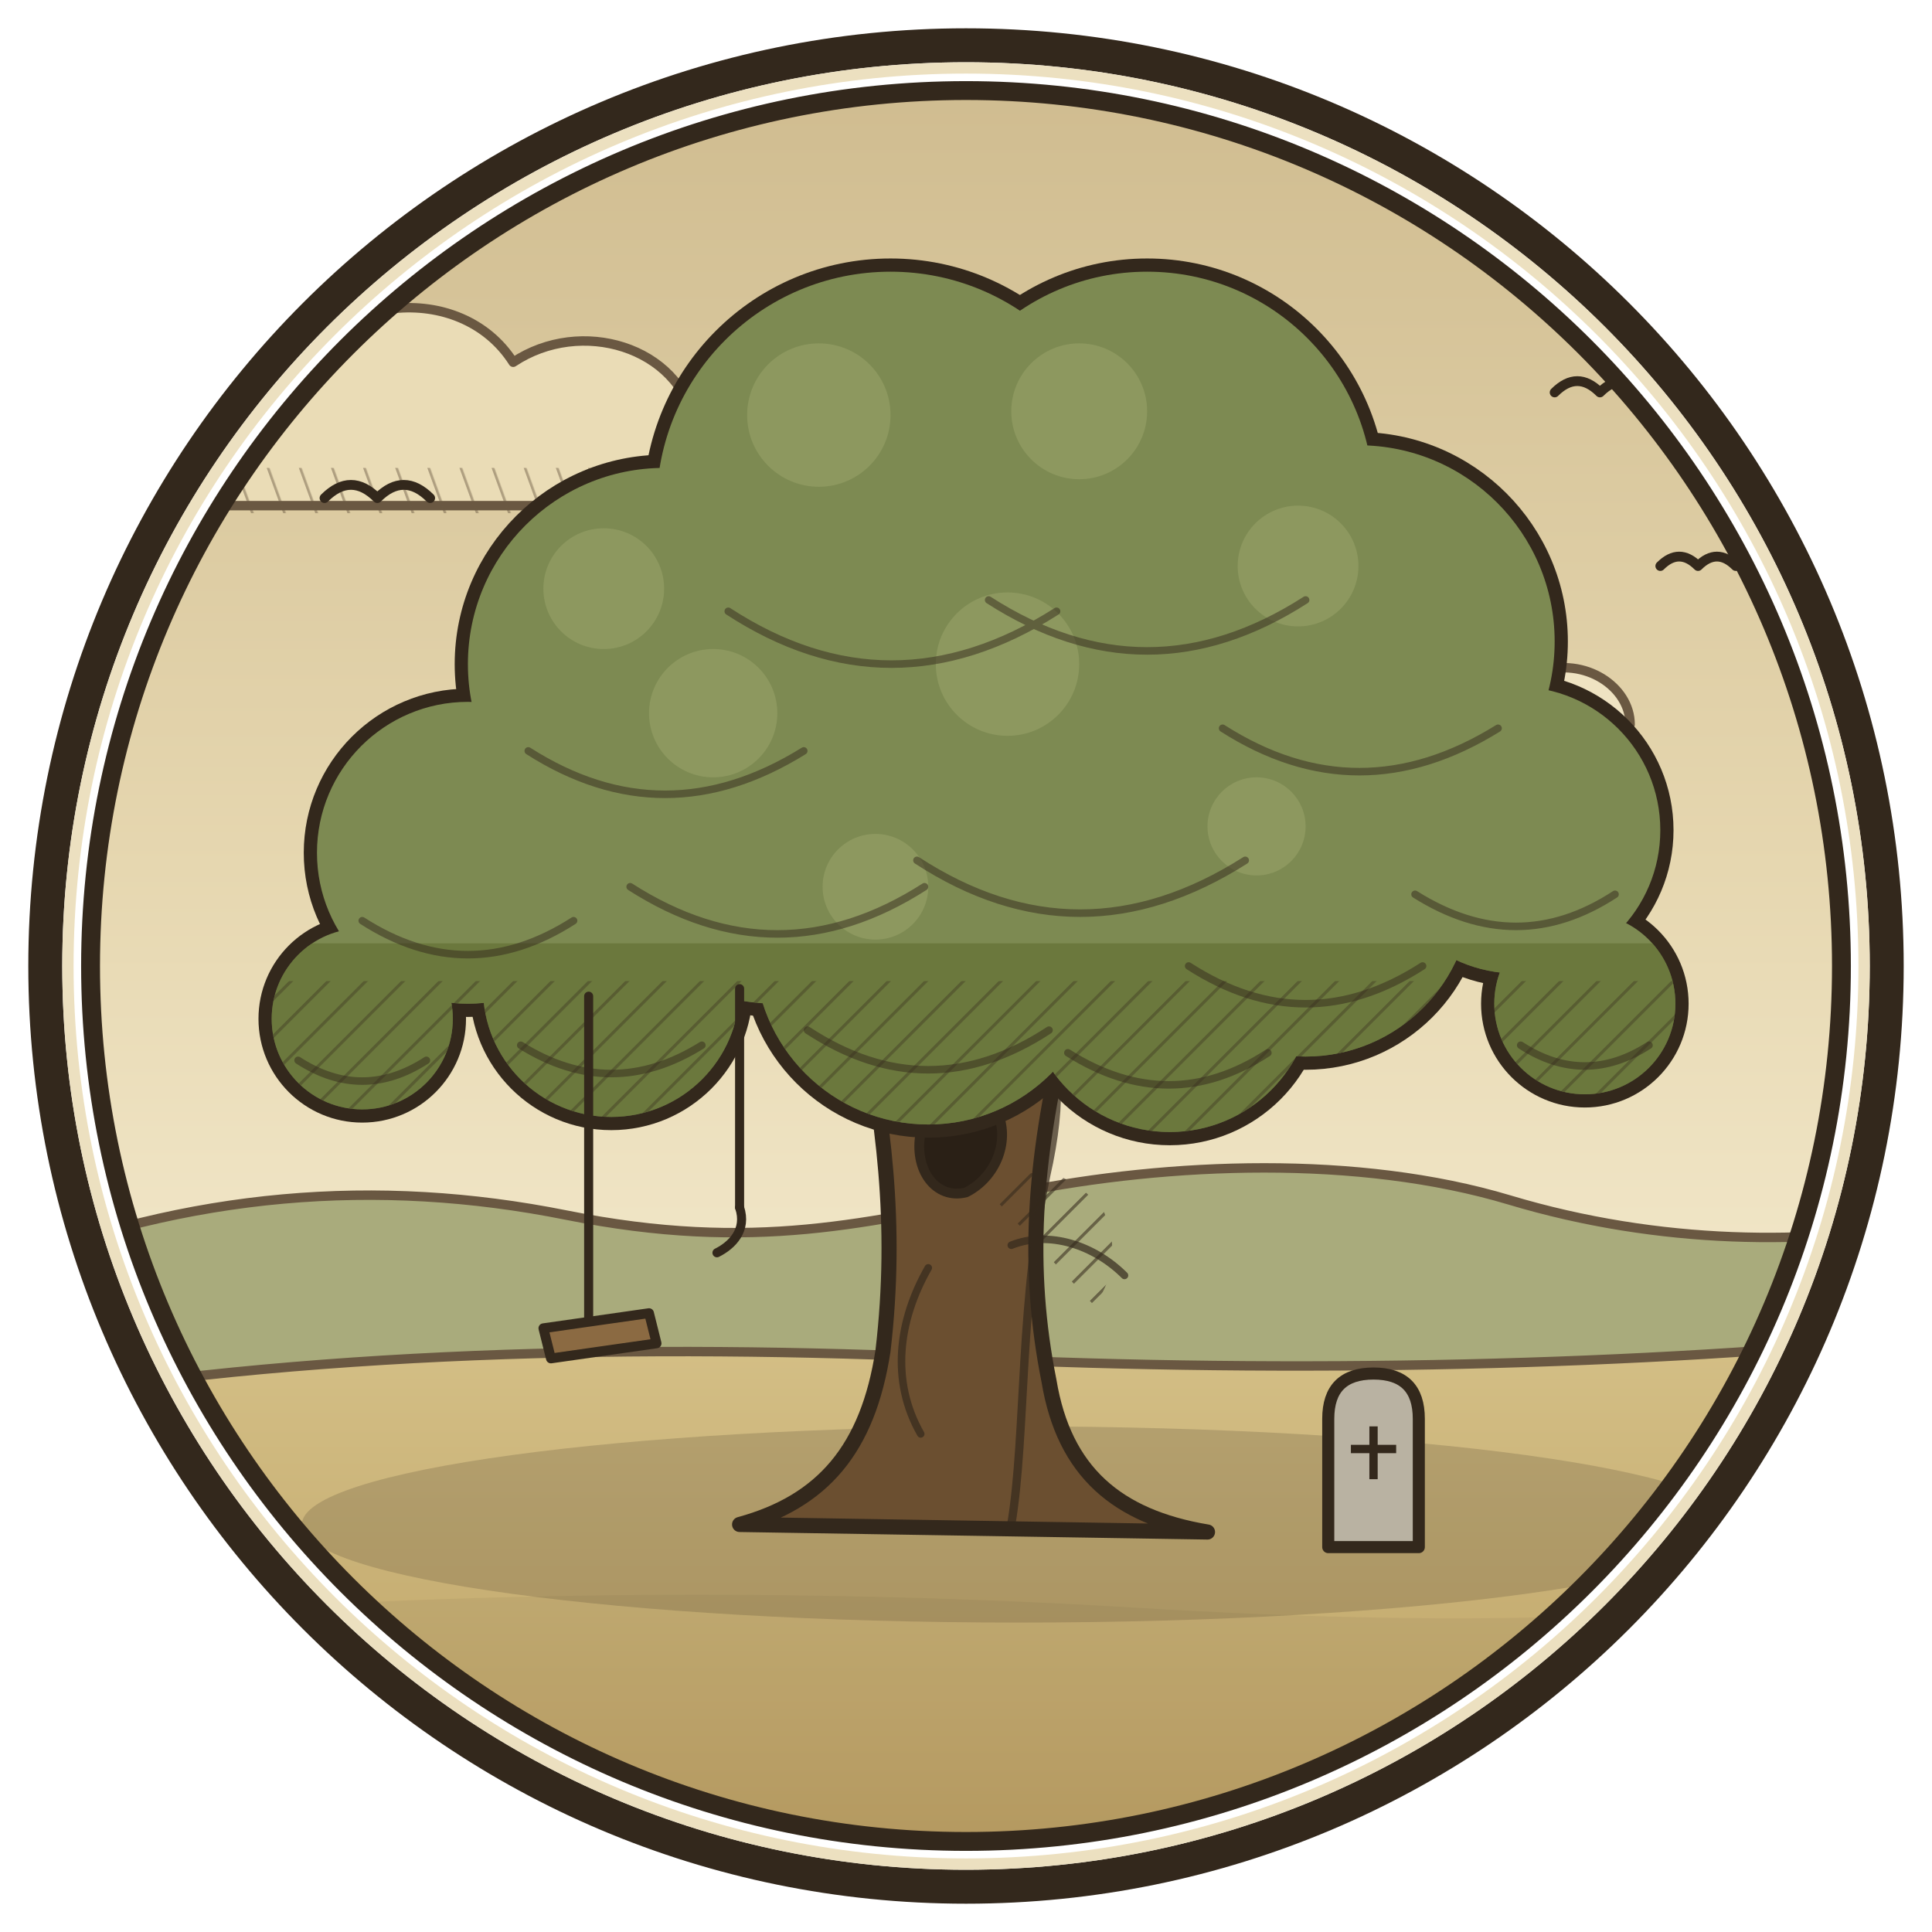
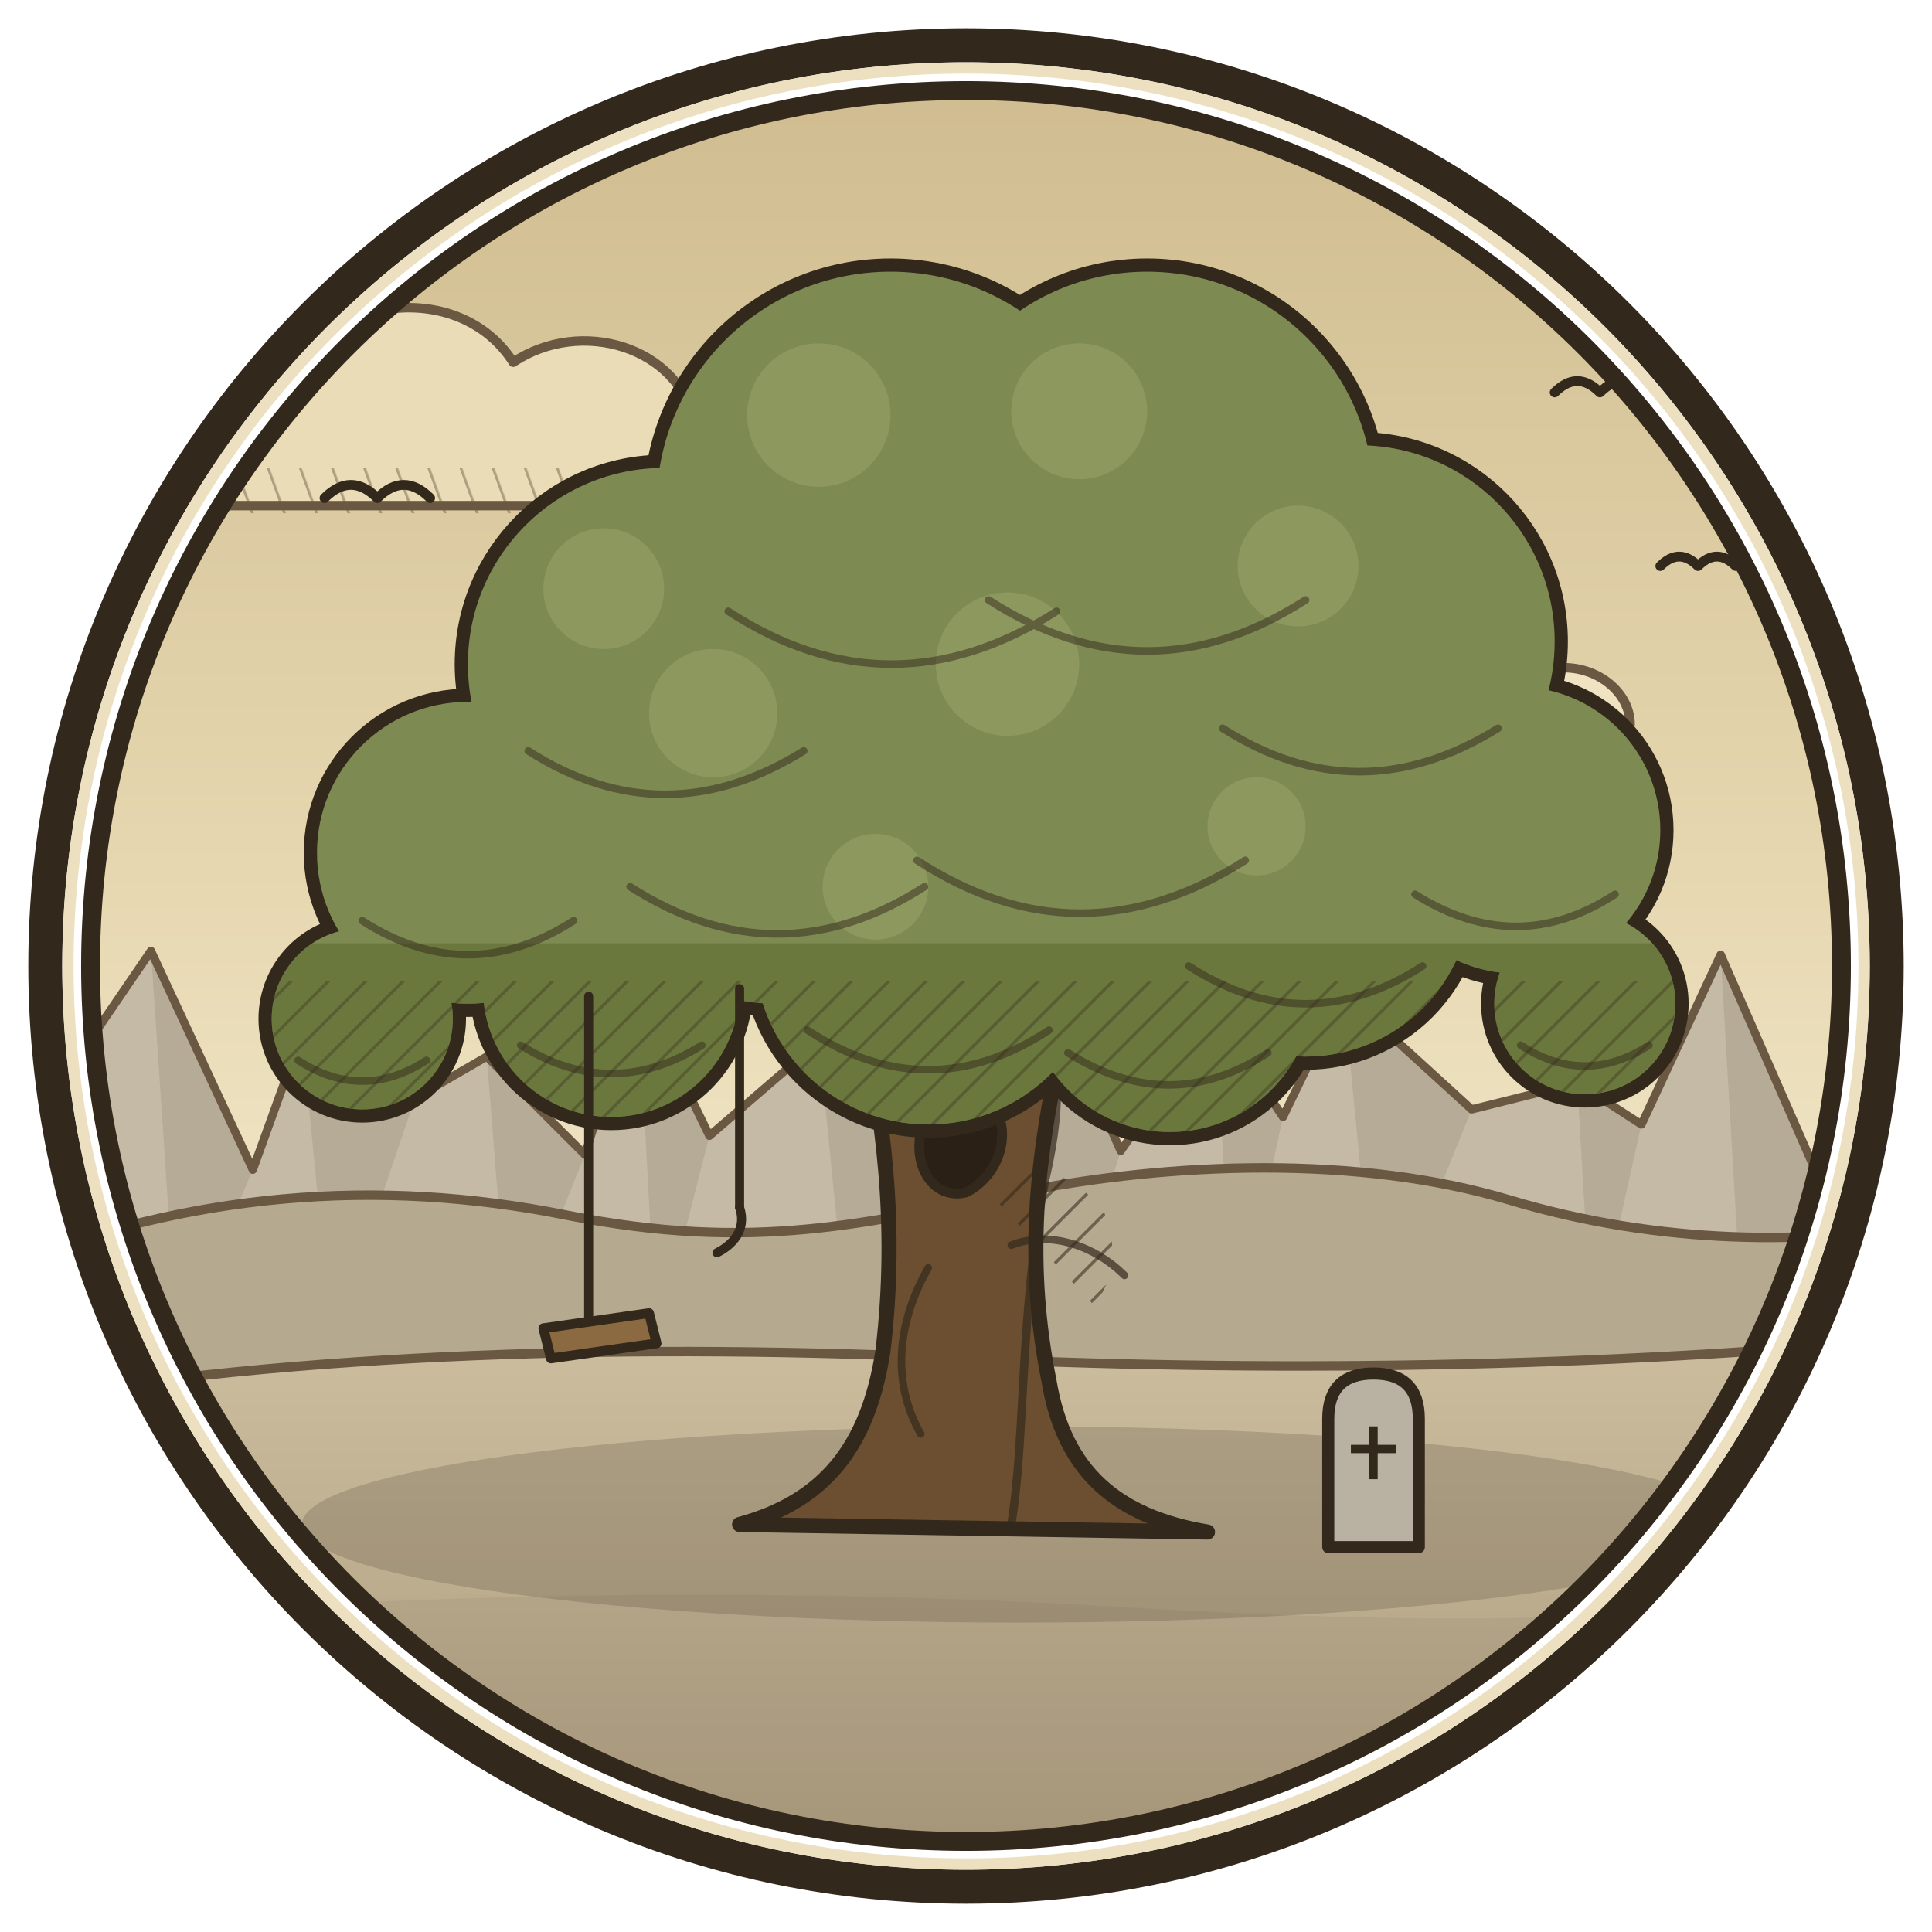
<svg xmlns="http://www.w3.org/2000/svg" viewBox="0 0 512 512">
  <defs>
    <clipPath id="disc">
      <circle cx="256" cy="256" r="232" />
    </clipPath>
    <linearGradient id="sky" x1="0" y1="0" x2="0" y2="1">
      <stop offset="0" stop-color="#cdb98c" />
      <stop offset="0.45" stop-color="#e6d7b0" />
      <stop offset="0.7" stop-color="#f3e9cc" />
    </linearGradient>
    <linearGradient id="field" x1="0" y1="0" x2="0" y2="1">
-       <stop offset="0" stop-color="#d4bf86" />
-       <stop offset="1" stop-color="#b89c5e" />
+       <stop offset="0" stop-color="#cbbd9e" />
+       <stop offset="1" stop-color="#a7977a" />
    </linearGradient>
    <pattern id="hatch" width="7" height="7" patternUnits="userSpaceOnUse" patternTransform="rotate(45)">
      <path d="M0 0v7" stroke="#33281c" stroke-width="1.6" opacity="0.55" />
    </pattern>
    <pattern id="hatch-sky" width="8" height="8" patternUnits="userSpaceOnUse" patternTransform="rotate(-20)">
      <path d="M0 0v8" stroke="#6a5842" stroke-width="1.4" opacity="0.45" />
    </pattern>
    <g id="crown">
      <circle cx="176" cy="176" r="52" />
      <circle cx="236" cy="134" r="62" />
      <circle cx="304" cy="132" r="60" />
      <circle cx="360" cy="170" r="52" />
      <circle cx="402" cy="220" r="38" />
      <circle cx="124" cy="226" r="40" />
      <circle cx="206" cy="210" r="56" />
      <circle cx="286" cy="200" r="62" />
      <circle cx="346" cy="236" r="44" />
      <circle cx="162" cy="262" r="34" />
      <circle cx="246" cy="252" r="46" />
      <circle cx="310" cy="262" r="38" />
      <circle cx="96" cy="270" r="24" />
      <circle cx="420" cy="266" r="24" />
    </g>
    <clipPath id="crown-clip">
      <circle cx="176" cy="176" r="52" />
      <circle cx="236" cy="134" r="62" />
      <circle cx="304" cy="132" r="60" />
      <circle cx="360" cy="170" r="52" />
      <circle cx="402" cy="220" r="38" />
      <circle cx="124" cy="226" r="40" />
      <circle cx="206" cy="210" r="56" />
      <circle cx="286" cy="200" r="62" />
      <circle cx="346" cy="236" r="44" />
      <circle cx="162" cy="262" r="34" />
      <circle cx="246" cy="252" r="46" />
      <circle cx="310" cy="262" r="38" />
      <circle cx="96" cy="270" r="24" />
      <circle cx="420" cy="266" r="24" />
    </clipPath>
  </defs>
  <g clip-path="url(#disc)">
    <rect width="512" height="512" fill="url(#sky)" />
    <g stroke="#6a5842" stroke-width="2.5" stroke-linejoin="round">
      <path d="M24 116c10-22 36-28 52-14 10-24 46-28 60-6 18-12 44-4 48 16 14 0 24 10 22 22H24z" fill="#eadcb6" />
      <path d="M24 124h182v12H24z" fill="url(#hatch-sky)" stroke="none" />
      <path d="M340 186c6-12 22-16 32-8 8-12 28-12 36 0 12-4 24 4 24 14H340z" fill="#efe3c2" />
    </g>
    <path d="M86 132q7-7 14 0q7-7 14 0M412 104q6-6 12 0q6-6 12 0M440 150q5-5 10 0q5-5 10 0" fill="none" stroke="#33281c" stroke-width="2.6" stroke-linecap="round" stroke-linejoin="round" />
-     <path d="M0 336c50-20 100-24 150-14s80 2 120-6 90-10 130 2 80 12 112 6V512H0z" fill="#a9ab7c" />
+     <path d="M-12 271 12 293 40 252 67 310 80 274 110 291 129 280 155 306 169 262 188 301 217 276 250 298 275 256 297 305 322 269 340 296 356 263 390 294 418 287 435 298 456 253 481 310 495 276 514 303V356H-12z" fill="#c4baa6" />
+     <path d="M-12 271L12 293L-6 356zM40 252L67 310L47 356zM80 274L110 291L88 356zM129 280L155 306L135 356zM169 262L188 301L174 356zM217 276L250 298L225 356zM275 256L297 305L281 356zM322 269L340 296L327 356zM356 263L390 294L365 356zM418 287L435 298L422 356zM456 253L481 310L462 356zM495 276L514 303L500 356z" fill="#6a5842" opacity="0.16" />
+     <path d="M-12 271 12 293 40 252 67 310 80 274 110 291 129 280 155 306 169 262 188 301 217 276 250 298 275 256 297 305 322 269 340 296 356 263 390 294 418 287 435 298 456 253 481 310 495 276 514 303" fill="none" stroke="#6a5842" stroke-width="2.2" stroke-linejoin="round" />
+     <path d="M0 336c50-20 100-24 150-14s80 2 120-6 90-10 130 2 80 12 112 6V512H0z" fill="#b5a98f" />
    <path d="M0 336c50-20 100-24 150-14s80 2 120-6 90-10 130 2 80 12 112 6" fill="none" stroke="#6a5842" stroke-width="2.5" />
    <path d="M0 372c80-14 170-16 256-12s180 2 256-6V512H0z" fill="url(#field)" />
    <path d="M0 372c80-14 170-16 256-12s180 2 256-6" fill="none" stroke="#6a5842" stroke-width="2.5" />
    <path d="M0 432c90-10 200-12 300-6s150 2 212-6V512H0z" fill="#33281c" opacity="0.06" />
    <ellipse cx="270" cy="404" rx="190" ry="26" fill="#33281c" opacity="0.18" />
    <g stroke="#33281c" stroke-linejoin="round" stroke-linecap="round">
      <path d="M196 404c22-6 34-20 38-46 4-34 0-62-6-92l-34-50 18-4 34 42 14-70 18 0-4 70 40-40 14 8-46 52c-8 34-10 62-4 92 4 24 18 36 42 40z" fill="#6b4f30" stroke-width="4" />
      <path d="M268 404c4-24 2-60 10-96 4-20 2-32-4-42" fill="none" stroke-width="2.2" opacity="0.7" />
      <path d="M268 330c10-4 22 0 30 8M244 380c-8-14-6-30 2-44" fill="none" stroke-width="2" opacity="0.7" />
      <path d="M262 316c14-10 22-4 30 4 4 8 4 18-2 26" fill="url(#hatch)" stroke="none" />
      <path d="M244 300c4-10 14-12 20-6 4 8 0 18-8 22-8 2-14-6-12-16z" fill="#2a2016" stroke-width="2.6" />
    </g>
    <use href="#crown" fill="none" stroke="#33281c" stroke-width="7" />
    <use href="#crown" fill="#7d8a52" />
    <g clip-path="url(#crown-clip)">
      <path d="M40 250h460v120H40z" fill="#5c6a2c" opacity="0.55" />
      <path d="M40 260h460v120H40z" fill="url(#hatch)" opacity="0.6" />
      <g fill="#9aa46a" opacity="0.55">
        <circle cx="160" cy="156" r="16" />
        <circle cx="217" cy="110" r="19" />
        <circle cx="286" cy="109" r="18" />
        <circle cx="344" cy="150" r="16" />
        <circle cx="189" cy="189" r="17" />
        <circle cx="267" cy="176" r="19" />
        <circle cx="333" cy="219" r="13" />
        <circle cx="232" cy="235" r="14" />
      </g>
    </g>
    <path d="M140 199q36 23 73 0M193 162q43 28 87 0M262 159q42 27 84 0M324 193q36 23 73 0M375 237q27 17 53 0M96 244q28 18 56 0M167 235q39 25 78 0M243 228q43 28 87 0M315 256q31 20 62 0M138 277q24 15 48 0M214 273q32 21 64 0M283 279q27 17 53 0M79 281q17 11 34 0M403 277q17 11 34 0" fill="none" stroke="#33281c" stroke-width="2" stroke-linecap="round" opacity="0.5" />
    <g stroke="#33281c" stroke-linecap="round" stroke-linejoin="round">
      <path d="M156 264V352M196 262V320" fill="none" stroke-width="2.4" />
      <path d="M196 320c2 6-2 10-6 12" fill="none" stroke-width="2.4" />
      <path d="M144 352l28-4 2 8-28 4z" fill="#8b6a42" stroke-width="2.6" />
    </g>
    <g stroke="#33281c" stroke-linejoin="round">
      <path d="M352 410v-34q0-12 12-12t12 12v34z" fill="#b9b2a2" stroke-width="3.2" />
      <path d="M358 384h12M364 378v14" stroke-width="2.2" />
    </g>
-     <g fill="none" stroke="#5c6a2c" stroke-width="2.6" stroke-linecap="round">
+     <g fill="none" stroke="#7a6a44" stroke-width="2.6" stroke-linecap="round">
      <path d="M40 470c4-20 8-32 16-44M50 474c2-18 2-30-2-44M62 472c4-14 10-24 18-30" />
      <path d="M430 476c4-16 8-26 16-34M442 478c0-14-2-24-6-32M454 476c4-12 8-20 16-24" />
    </g>
  </g>
  <circle cx="256" cy="256" r="232" fill="none" stroke="#33281c" stroke-width="5" />
  <circle cx="256" cy="256" r="244" fill="none" stroke="#33281c" stroke-width="9" />
  <circle cx="256" cy="256" r="238" fill="none" stroke="#ece0c0" stroke-width="3" />
</svg>
